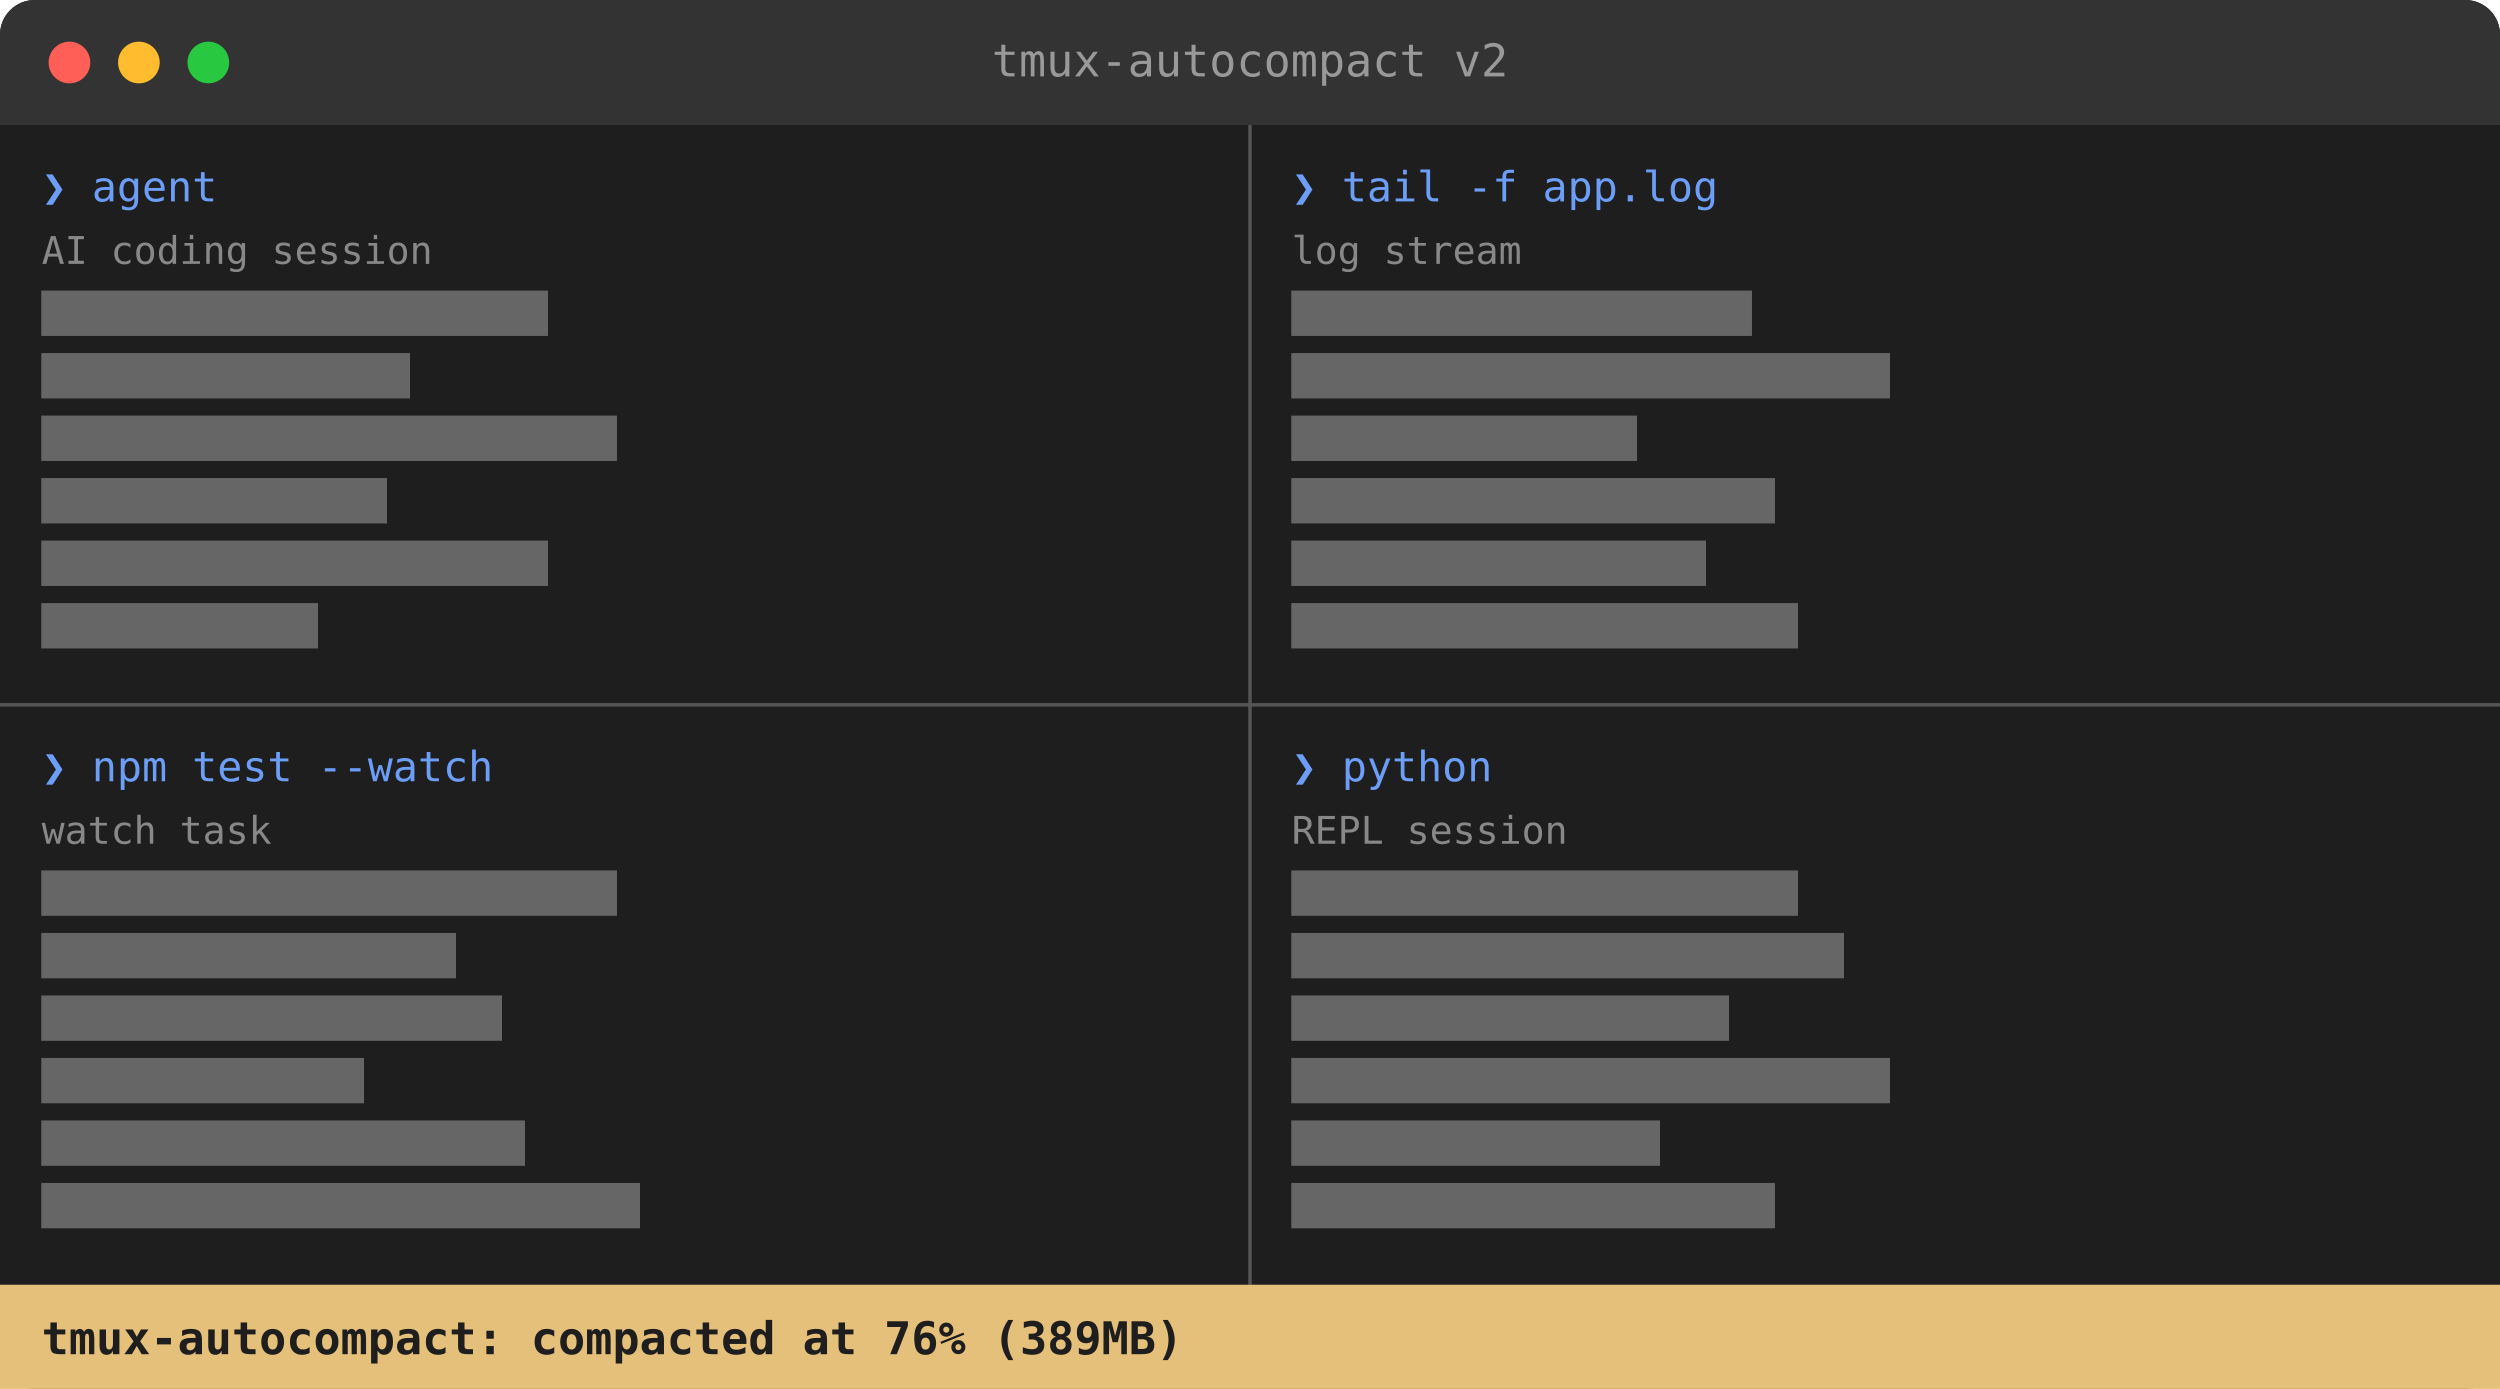
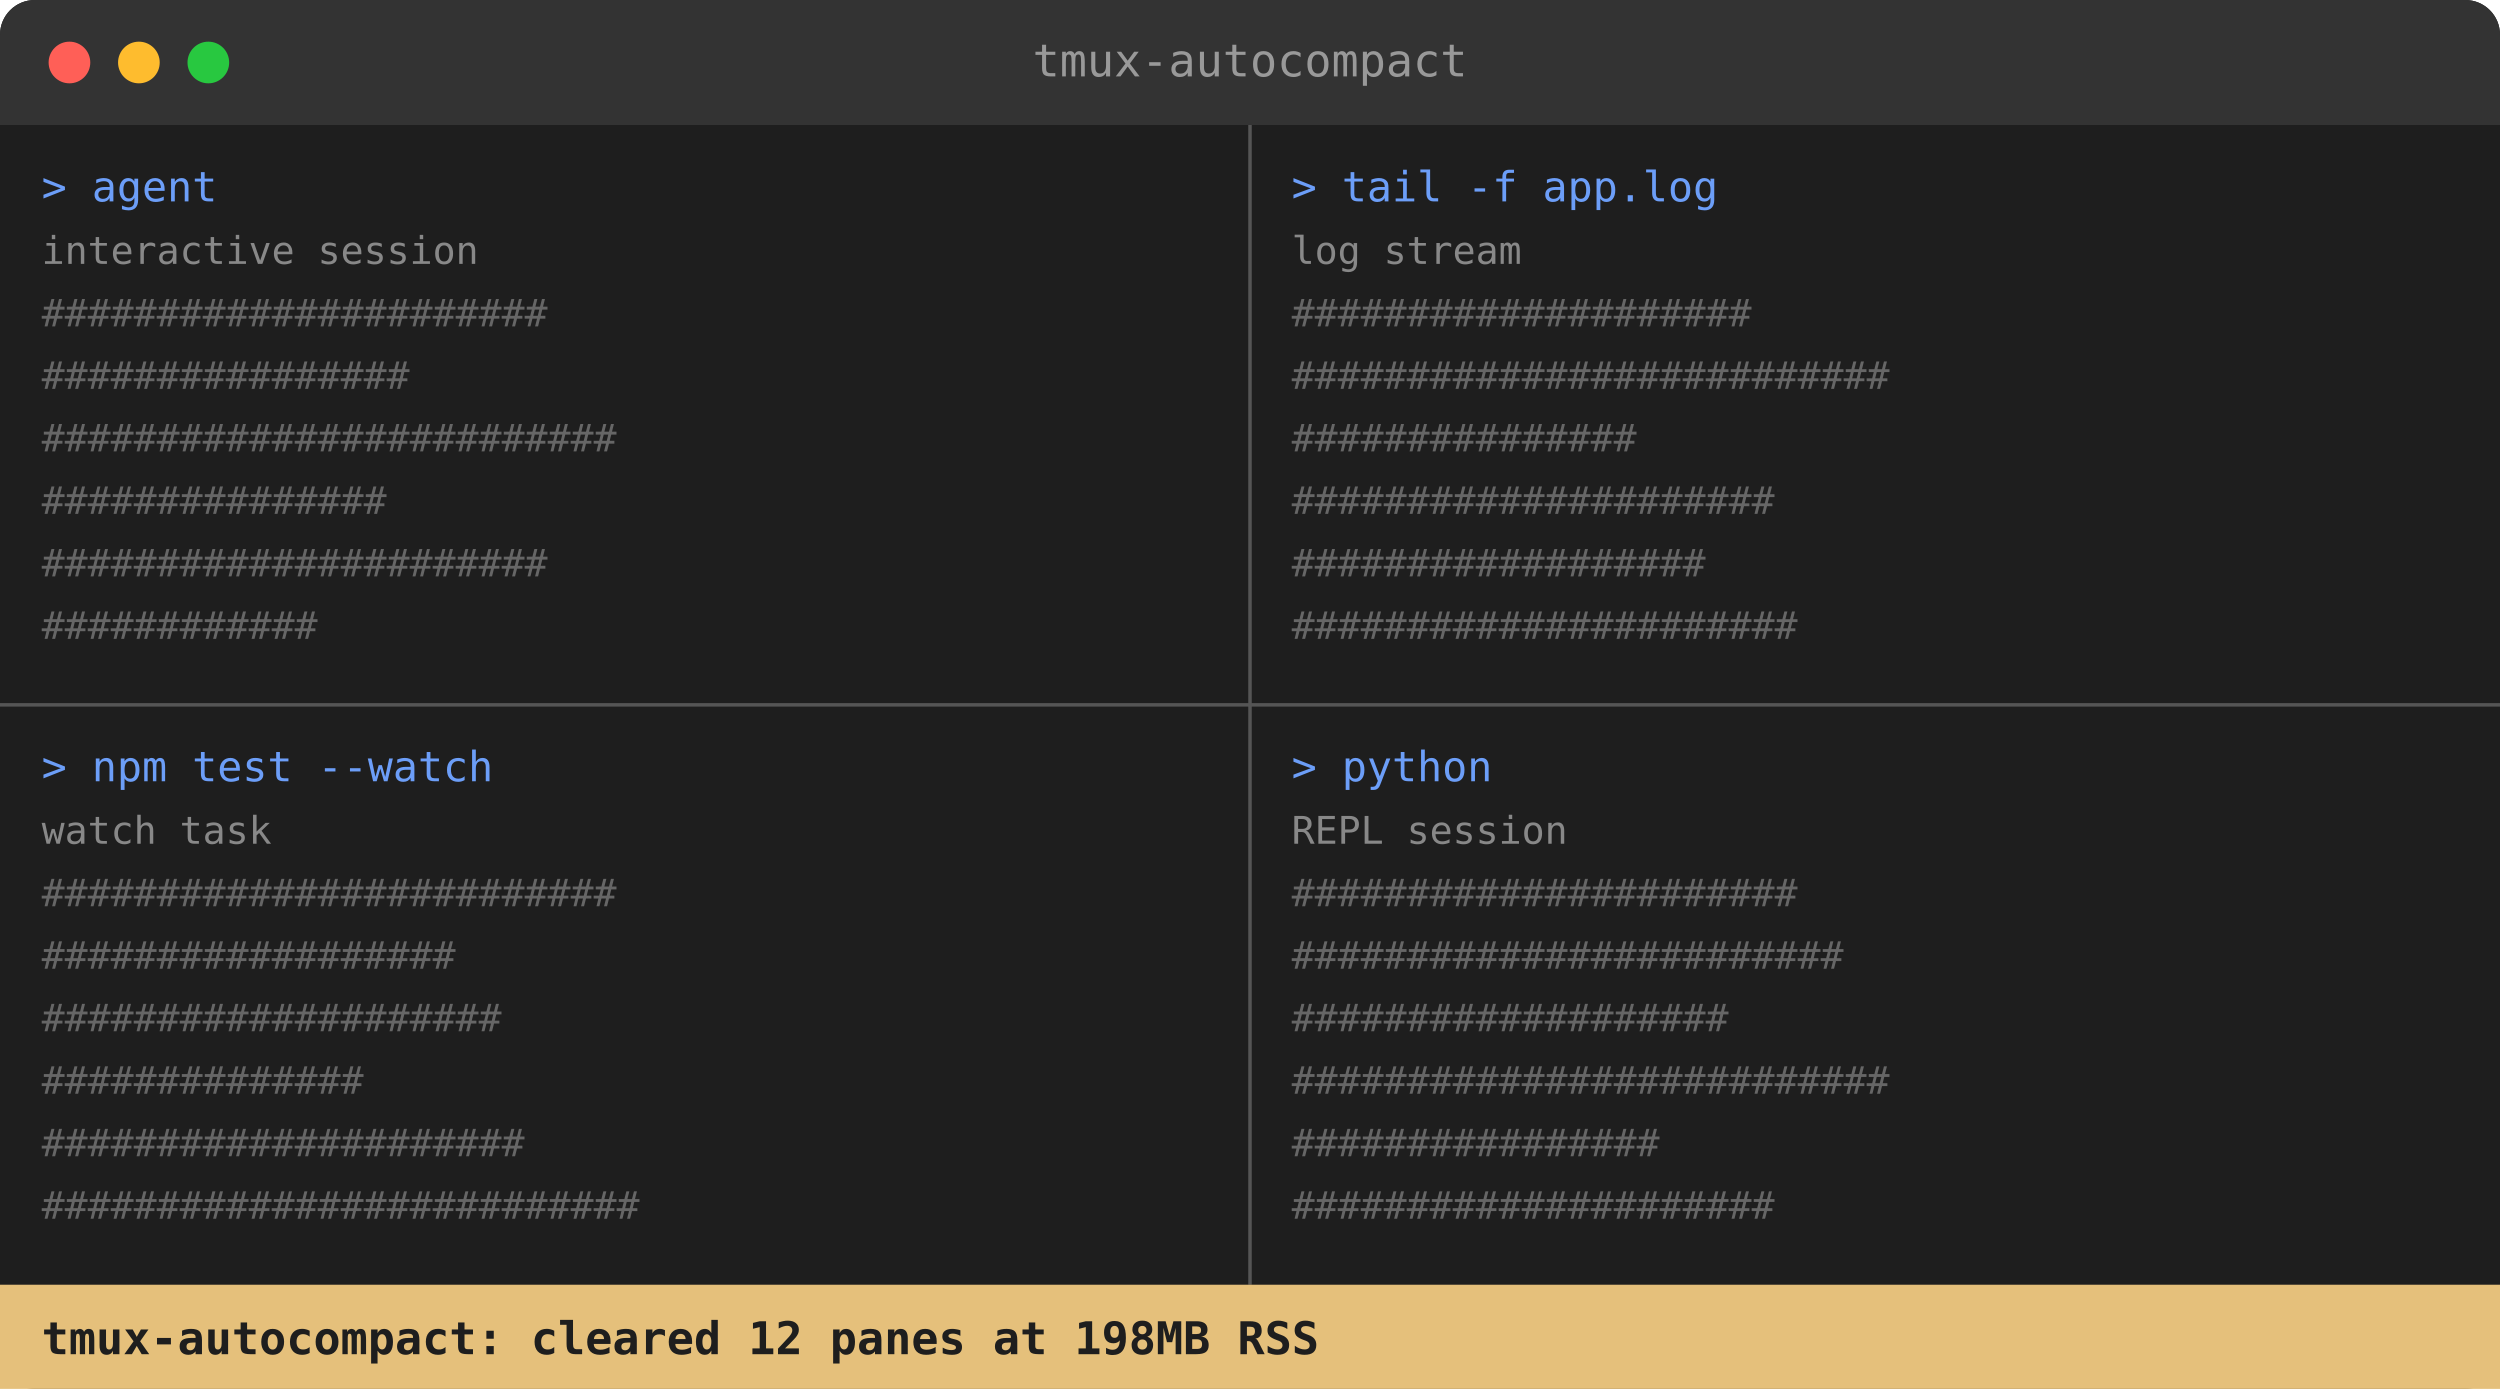
<svg xmlns="http://www.w3.org/2000/svg" width="720" height="400" font-family="'SF Mono', 'Menlo', 'Monaco', monospace">
  <rect width="720" height="400" rx="10" fill="#1e1e1e" />
  <rect width="720" height="36" rx="10" fill="#333" />
  <rect y="26" width="720" height="10" fill="#333" />
  <circle cx="20" cy="18" r="6" fill="#ff5f57" />
  <circle cx="40" cy="18" r="6" fill="#febc2e" />
  <circle cx="60" cy="18" r="6" fill="#28c840" />
-   <text x="360" y="22" text-anchor="middle" fill="#999" font-size="13">tmux-autocompact v2</text>
+   <text x="360" y="22" text-anchor="middle" fill="#999" font-size="13">tmux-autocompact</text>
  <line x1="360" y1="36" x2="360" y2="370" stroke="#555" stroke-width="1" />
  <line x1="0" y1="203" x2="720" y2="203" stroke="#555" stroke-width="1" />
-   <text x="12" y="58" fill="#6c9ef8" font-size="12">❯ agent</text>
-   <text x="12" y="76" fill="#888" font-size="11">AI coding session</text>
-   <text x="12" y="94" fill="#666" font-size="11">██████████████████████</text>
-   <text x="12" y="112" fill="#666" font-size="11">████████████████</text>
-   <text x="12" y="130" fill="#666" font-size="11">█████████████████████████</text>
-   <text x="12" y="148" fill="#666" font-size="11">███████████████</text>
-   <text x="12" y="166" fill="#666" font-size="11">██████████████████████</text>
-   <text x="12" y="184" fill="#666" font-size="11">████████████</text>
-   <text x="372" y="58" fill="#6c9ef8" font-size="12">❯ tail -f app.log</text>
+   <text x="12" y="58" fill="#6c9ef8" font-size="12">&gt; agent</text>
+   <text x="12" y="76" fill="#888" font-size="11">interactive session</text>
+   <text x="12" y="94" fill="#666" font-size="11">######################</text>
+   <text x="12" y="112" fill="#666" font-size="11">################</text>
+   <text x="12" y="130" fill="#666" font-size="11">#########################</text>
+   <text x="12" y="148" fill="#666" font-size="11">###############</text>
+   <text x="12" y="166" fill="#666" font-size="11">######################</text>
+   <text x="12" y="184" fill="#666" font-size="11">############</text>
+   <text x="372" y="58" fill="#6c9ef8" font-size="12">&gt; tail -f app.log</text>
  <text x="372" y="76" fill="#888" font-size="11">log stream</text>
-   <text x="372" y="94" fill="#666" font-size="11">████████████████████</text>
-   <text x="372" y="112" fill="#666" font-size="11">██████████████████████████</text>
-   <text x="372" y="130" fill="#666" font-size="11">███████████████</text>
-   <text x="372" y="148" fill="#666" font-size="11">█████████████████████</text>
-   <text x="372" y="166" fill="#666" font-size="11">██████████████████</text>
-   <text x="372" y="184" fill="#666" font-size="11">██████████████████████</text>
-   <text x="12" y="225" fill="#6c9ef8" font-size="12">❯ npm test --watch</text>
+   <text x="372" y="94" fill="#666" font-size="11">####################</text>
+   <text x="372" y="112" fill="#666" font-size="11">##########################</text>
+   <text x="372" y="130" fill="#666" font-size="11">###############</text>
+   <text x="372" y="148" fill="#666" font-size="11">#####################</text>
+   <text x="372" y="166" fill="#666" font-size="11">##################</text>
+   <text x="372" y="184" fill="#666" font-size="11">######################</text>
+   <text x="12" y="225" fill="#6c9ef8" font-size="12">&gt; npm test --watch</text>
  <text x="12" y="243" fill="#888" font-size="11">watch task</text>
-   <text x="12" y="261" fill="#666" font-size="11">█████████████████████████</text>
-   <text x="12" y="279" fill="#666" font-size="11">██████████████████</text>
-   <text x="12" y="297" fill="#666" font-size="11">████████████████████</text>
-   <text x="12" y="315" fill="#666" font-size="11">██████████████</text>
-   <text x="12" y="333" fill="#666" font-size="11">█████████████████████</text>
-   <text x="12" y="351" fill="#666" font-size="11">██████████████████████████</text>
-   <text x="372" y="225" fill="#6c9ef8" font-size="12">❯ python</text>
+   <text x="12" y="261" fill="#666" font-size="11">#########################</text>
+   <text x="12" y="279" fill="#666" font-size="11">##################</text>
+   <text x="12" y="297" fill="#666" font-size="11">####################</text>
+   <text x="12" y="315" fill="#666" font-size="11">##############</text>
+   <text x="12" y="333" fill="#666" font-size="11">#####################</text>
+   <text x="12" y="351" fill="#666" font-size="11">##########################</text>
+   <text x="372" y="225" fill="#6c9ef8" font-size="12">&gt; python</text>
  <text x="372" y="243" fill="#888" font-size="11">REPL session</text>
-   <text x="372" y="261" fill="#666" font-size="11">██████████████████████</text>
-   <text x="372" y="279" fill="#666" font-size="11">████████████████████████</text>
-   <text x="372" y="297" fill="#666" font-size="11">███████████████████</text>
-   <text x="372" y="315" fill="#666" font-size="11">██████████████████████████</text>
-   <text x="372" y="333" fill="#666" font-size="11">████████████████</text>
-   <text x="372" y="351" fill="#666" font-size="11">█████████████████████</text>
+   <text x="372" y="261" fill="#666" font-size="11">######################</text>
+   <text x="372" y="279" fill="#666" font-size="11">########################</text>
+   <text x="372" y="297" fill="#666" font-size="11">###################</text>
+   <text x="372" y="315" fill="#666" font-size="11">##########################</text>
+   <text x="372" y="333" fill="#666" font-size="11">################</text>
+   <text x="372" y="351" fill="#666" font-size="11">#####################</text>
  <rect y="370" width="720" height="30" rx="0" fill="#e5c07b" />
-   <text x="12" y="390" fill="#1e1e1e" font-size="13" font-weight="bold">tmux-autocompact: compacted at 76% (389MB)</text>
+   <text x="12" y="390" fill="#1e1e1e" font-size="13" font-weight="bold">tmux-autocompact: cleared 12 panes at 198MB RSS</text>
</svg>
